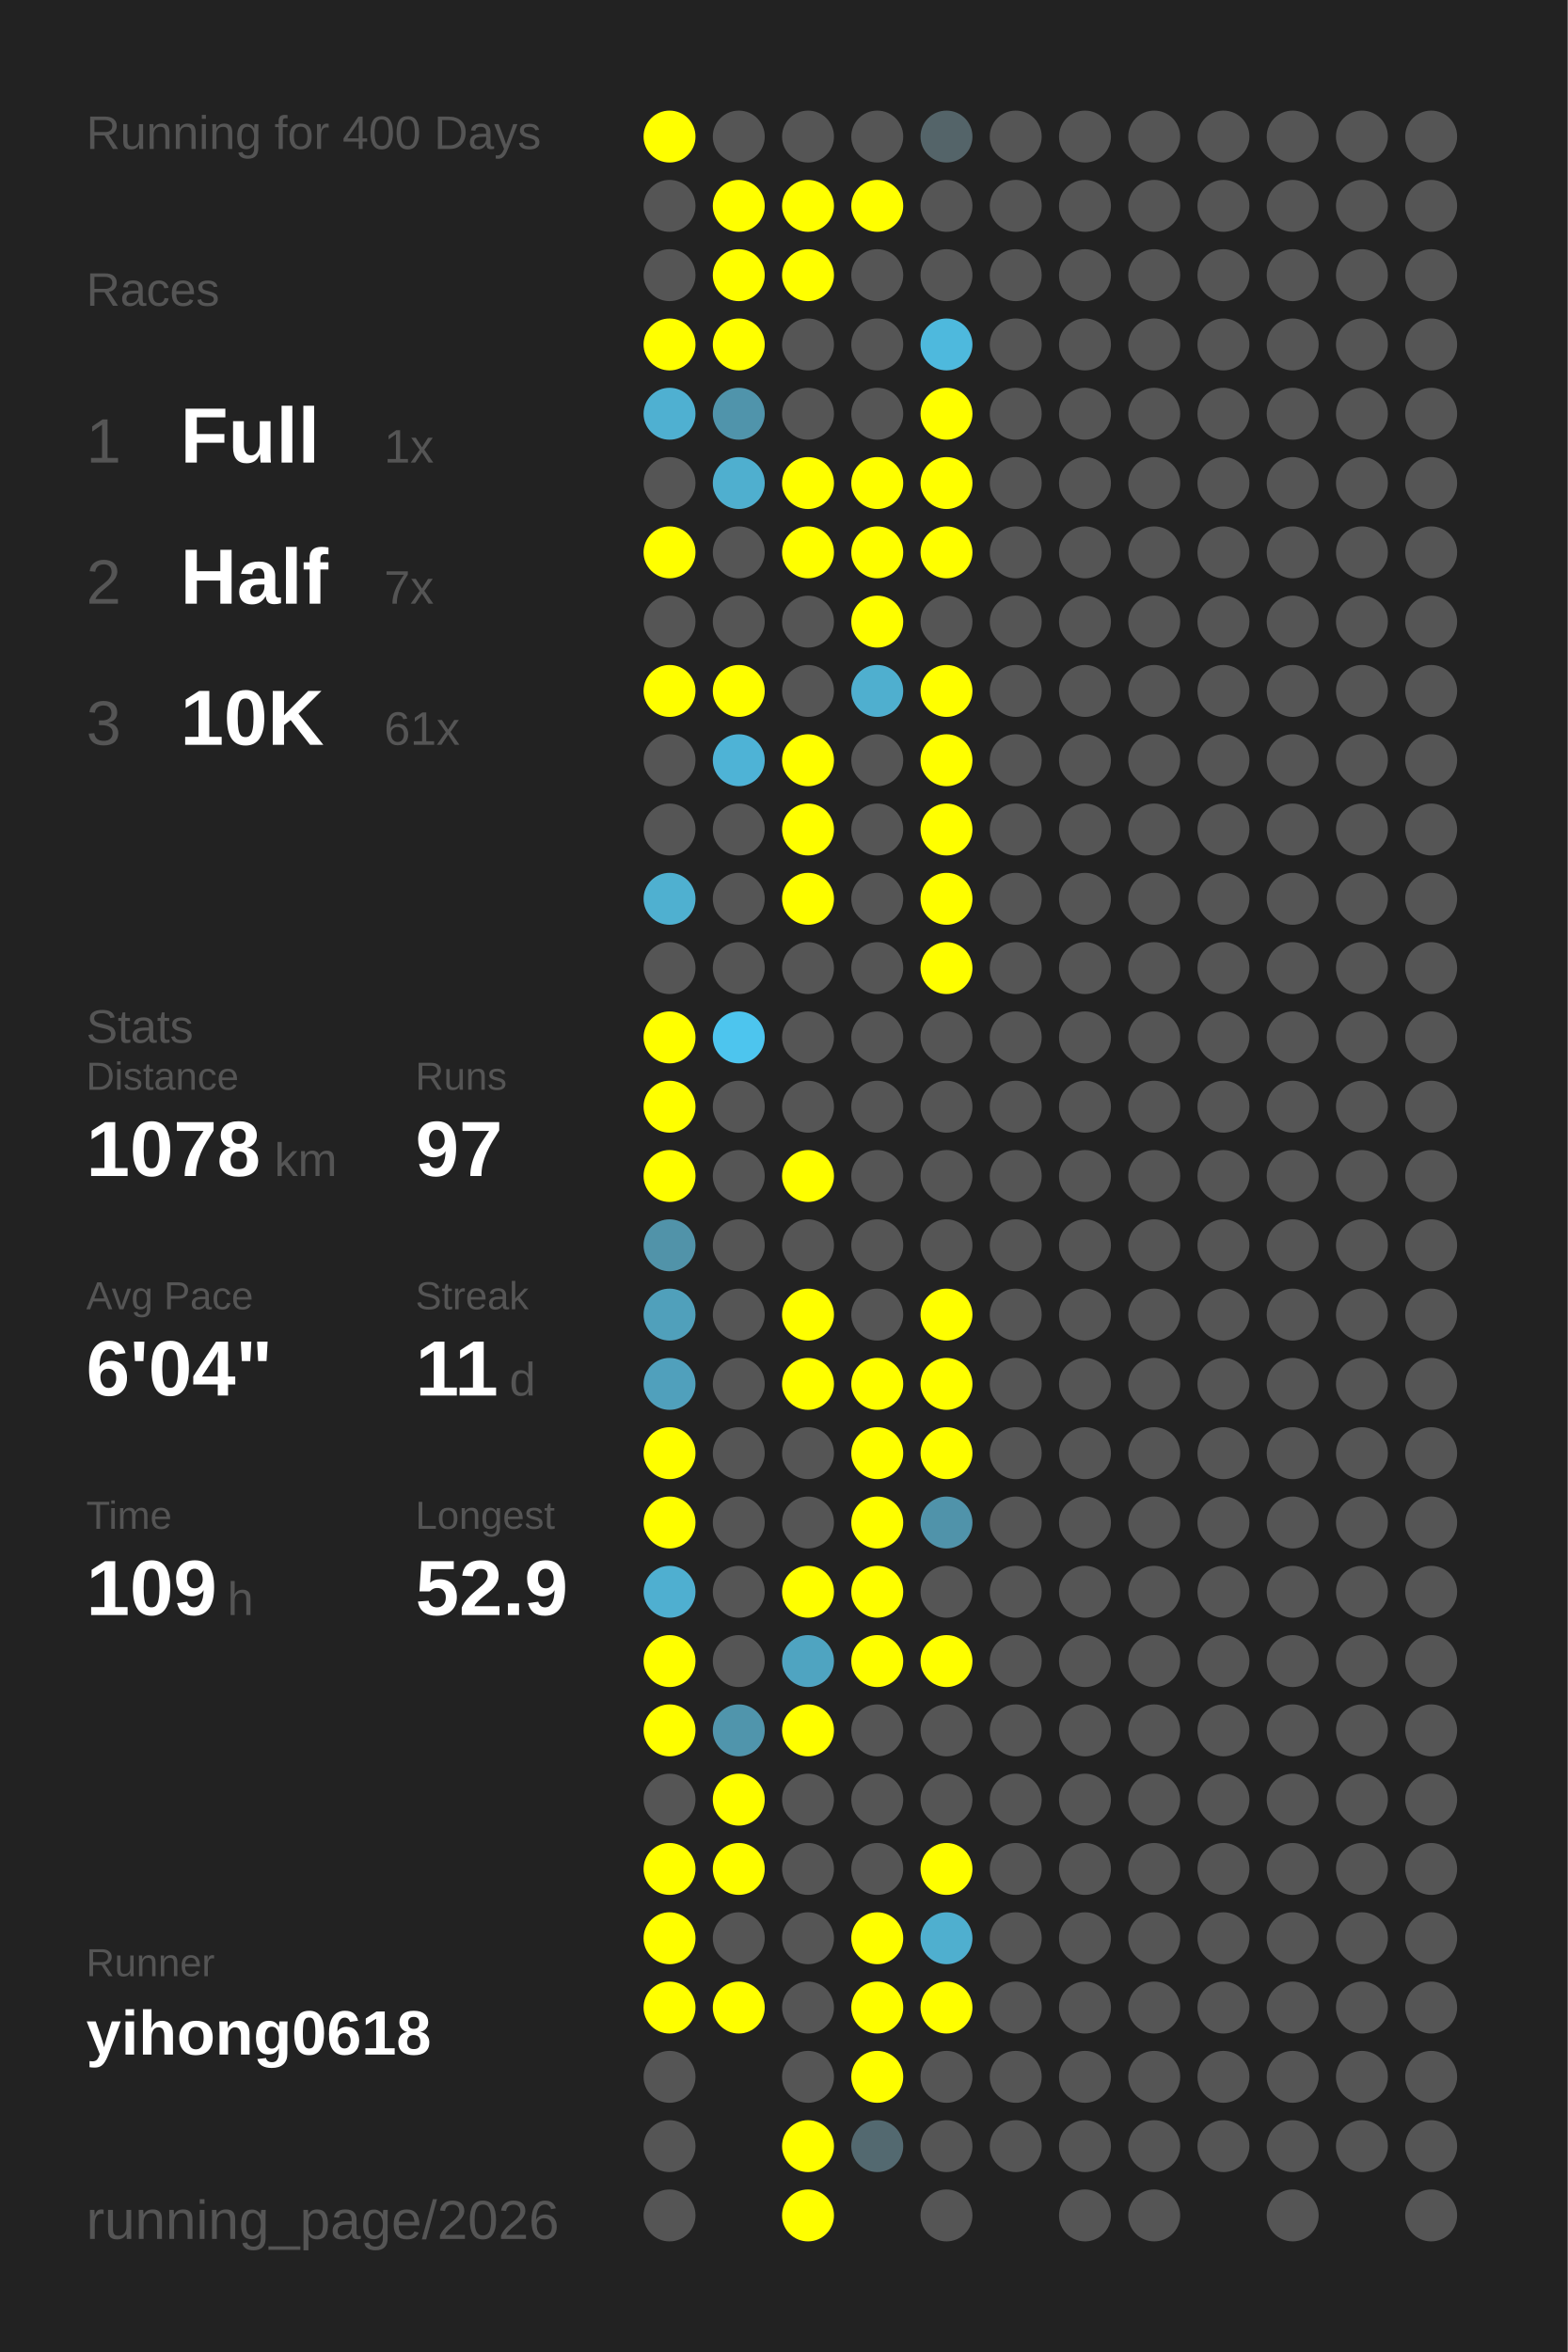
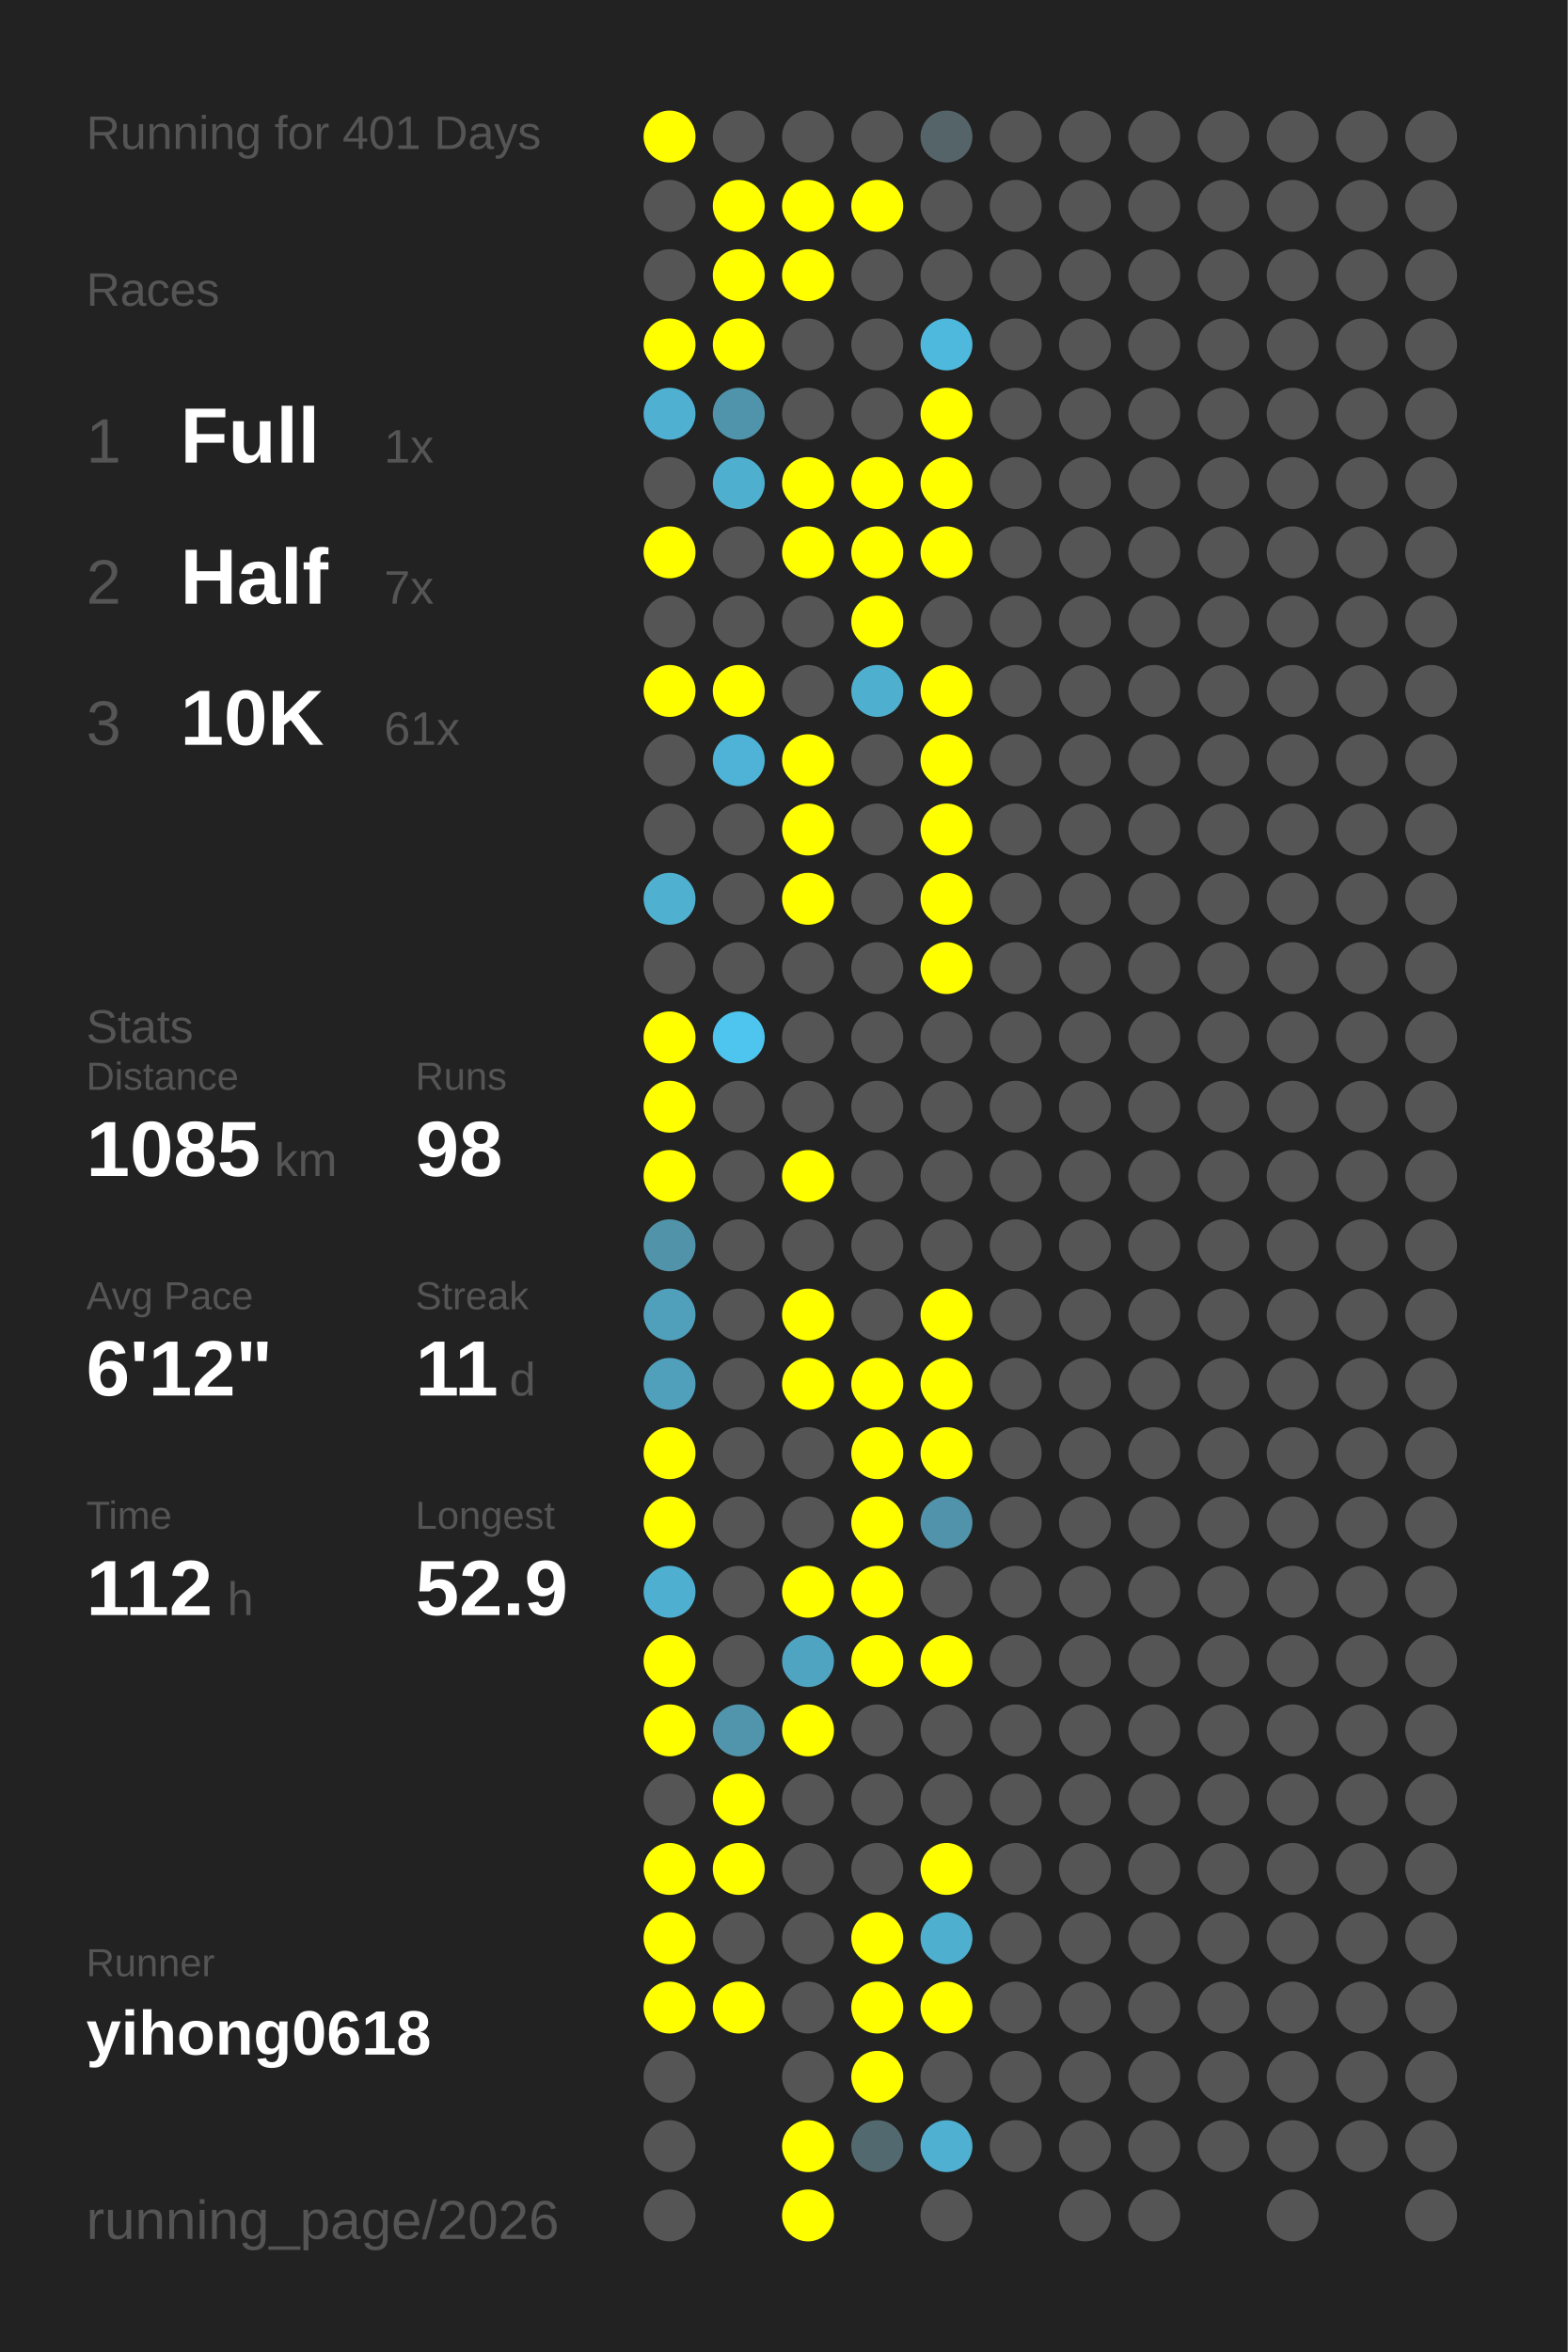
<svg xmlns="http://www.w3.org/2000/svg" baseProfile="full" height="300mm" version="1.1" viewBox="0,0,200,300" width="200mm">
  <defs />
  <rect fill="#222222" height="300" width="200" x="0" y="0" />
-   <text fill="#555555" style="font-size:6px; font-family:Arial;" x="11" y="19">Running for 400 Days</text>
+   <text fill="#555555" style="font-size:6px; font-family:Arial;" x="11" y="19">Running for 401 Days</text>
  <text fill="#555555" style="font-size:6px; font-family:Arial;" x="11" y="39">Races</text>
  <text fill="#555555" style="font-size:8px; font-family:Arial;" x="11" y="59">1</text>
  <text fill="#FFFFFF" style="font-size:10px; font-family:Arial; font-weight:bold;" x="23" y="59">Full</text>
  <text fill="#555555" style="font-size:6px; font-family:Arial;" x="49" y="59">1x</text>
  <text fill="#555555" style="font-size:8px; font-family:Arial;" x="11" y="77">2</text>
  <text fill="#FFFFFF" style="font-size:10px; font-family:Arial; font-weight:bold;" x="23" y="77">Half</text>
  <text fill="#555555" style="font-size:6px; font-family:Arial;" x="49" y="77">7x</text>
  <text fill="#555555" style="font-size:8px; font-family:Arial;" x="11" y="95">3</text>
  <text fill="#FFFFFF" style="font-size:10px; font-family:Arial; font-weight:bold;" x="23" y="95">10K</text>
  <text fill="#555555" style="font-size:6px; font-family:Arial;" x="49" y="95">61x</text>
  <text fill="#555555" style="font-size:6px; font-family:Arial;" x="11" y="133">Stats</text>
  <text fill="#555555" style="font-size:5px; font-family:Arial;" x="11" y="139">Distance</text>
-   <text fill="#FFFFFF" style="font-size:10px; font-family:Arial; font-weight:bold;" x="11" y="150">1078</text>
+   <text fill="#FFFFFF" style="font-size:10px; font-family:Arial; font-weight:bold;" x="11" y="150">1085</text>
  <text fill="#555555" style="font-size:6px; font-family:Arial;" x="35" y="150">km</text>
  <text fill="#555555" style="font-size:5px; font-family:Arial;" x="53" y="139">Runs</text>
-   <text fill="#FFFFFF" style="font-size:10px; font-family:Arial; font-weight:bold;" x="53" y="150">97</text>
+   <text fill="#FFFFFF" style="font-size:10px; font-family:Arial; font-weight:bold;" x="53" y="150">98</text>
  <text fill="#555555" style="font-size:5px; font-family:Arial;" x="11" y="167">Avg Pace</text>
-   <text fill="#FFFFFF" style="font-size:10px; font-family:Arial; font-weight:bold;" x="11" y="178">6'04"</text>
+   <text fill="#FFFFFF" style="font-size:10px; font-family:Arial; font-weight:bold;" x="11" y="178">6'12"</text>
  <text fill="#555555" style="font-size:5px; font-family:Arial;" x="53" y="167">Streak</text>
  <text fill="#FFFFFF" style="font-size:10px; font-family:Arial; font-weight:bold;" x="53" y="178">11</text>
  <text fill="#555555" style="font-size:6px; font-family:Arial;" x="65" y="178">d</text>
  <text fill="#555555" style="font-size:5px; font-family:Arial;" x="11" y="195">Time</text>
-   <text fill="#FFFFFF" style="font-size:10px; font-family:Arial; font-weight:bold;" x="11" y="206">109</text>
+   <text fill="#FFFFFF" style="font-size:10px; font-family:Arial; font-weight:bold;" x="11" y="206">112</text>
  <text fill="#555555" style="font-size:6px; font-family:Arial;" x="29" y="206">h</text>
  <text fill="#555555" style="font-size:5px; font-family:Arial;" x="53" y="195">Longest</text>
  <text fill="#FFFFFF" style="font-size:10px; font-family:Arial; font-weight:bold;" x="53" y="206">52.9</text>
  <text fill="#555555" style="font-size:5px; font-family:Arial;" x="11" y="252.065">Runner</text>
  <text fill="#FFFFFF" style="font-size:8px; font-family:Arial; font-weight:bold;" x="11" y="262.065">yihong0618</text>
  <text fill="#555555" style="font-size:7px; font-family:Arial;" x="11" y="285.581">running_page/2026</text>
  <circle cx="85.417" cy="17.419" fill="#FFFF00" r="3.312" />
  <circle cx="85.417" cy="26.258" fill="#555555" r="3.312" />
  <circle cx="85.417" cy="35.097" fill="#555555" r="3.312" />
  <circle cx="85.417" cy="43.935" fill="#FFFF00" r="3.312" />
  <circle cx="85.417" cy="52.774" fill="#4fb0d1" r="3.312" />
  <circle cx="85.417" cy="61.613" fill="#555555" r="3.312" />
  <circle cx="85.417" cy="70.452" fill="#FFFF00" r="3.312" />
  <circle cx="85.417" cy="79.29" fill="#555555" r="3.312" />
  <circle cx="85.417" cy="88.129" fill="#FFFF00" r="3.312" />
  <circle cx="85.417" cy="96.968" fill="#555555" r="3.312" />
  <circle cx="85.417" cy="105.806" fill="#555555" r="3.312" />
  <circle cx="85.417" cy="114.645" fill="#4fb0d0" r="3.312" />
  <circle cx="85.417" cy="123.484" fill="#555555" r="3.312" />
  <circle cx="85.417" cy="132.323" fill="#FFFF00" r="3.312" />
  <circle cx="85.417" cy="141.161" fill="#FFFF00" r="3.312" />
  <circle cx="85.417" cy="150" fill="#FFFF00" r="3.312" />
  <circle cx="85.417" cy="158.839" fill="#5193a9" r="3.312" />
  <circle cx="85.417" cy="167.677" fill="#50a0bb" r="3.312" />
  <circle cx="85.417" cy="176.516" fill="#50a0bc" r="3.312" />
  <circle cx="85.417" cy="185.355" fill="#FFFF00" r="3.312" />
  <circle cx="85.417" cy="194.194" fill="#FFFF00" r="3.312" />
  <circle cx="85.417" cy="203.032" fill="#4fafd0" r="3.312" />
  <circle cx="85.417" cy="211.871" fill="#FFFF00" r="3.312" />
  <circle cx="85.417" cy="220.71" fill="#FFFF00" r="3.312" />
  <circle cx="85.417" cy="229.548" fill="#555555" r="3.312" />
  <circle cx="85.417" cy="238.387" fill="#FFFF00" r="3.312" />
  <circle cx="85.417" cy="247.226" fill="#FFFF00" r="3.312" />
  <circle cx="85.417" cy="256.065" fill="#FFFF00" r="3.312" />
  <circle cx="85.417" cy="264.903" fill="#555555" r="3.312" />
  <circle cx="85.417" cy="273.742" fill="#555555" r="3.312" />
  <circle cx="85.417" cy="282.581" fill="#555555" r="3.312" />
  <circle cx="94.25" cy="17.419" fill="#555555" r="3.312" />
  <circle cx="94.25" cy="26.258" fill="#FFFF00" r="3.312" />
  <circle cx="94.25" cy="35.097" fill="#FFFF00" r="3.312" />
  <circle cx="94.25" cy="43.935" fill="#FFFF00" r="3.312" />
  <circle cx="94.25" cy="52.774" fill="#5094ab" r="3.312" />
  <circle cx="94.25" cy="61.613" fill="#4fafcf" r="3.312" />
  <circle cx="94.25" cy="70.452" fill="#555555" r="3.312" />
  <circle cx="94.25" cy="79.29" fill="#555555" r="3.312" />
  <circle cx="94.25" cy="88.129" fill="#FFFF00" r="3.312" />
  <circle cx="94.25" cy="96.968" fill="#4eb3d6" r="3.312" />
  <circle cx="94.25" cy="105.806" fill="#555555" r="3.312" />
  <circle cx="94.25" cy="114.645" fill="#555555" r="3.312" />
  <circle cx="94.25" cy="123.484" fill="#555555" r="3.312" />
  <circle cx="94.25" cy="132.323" fill="#4dc5ee" r="3.312" />
  <circle cx="94.25" cy="141.161" fill="#555555" r="3.312" />
  <circle cx="94.25" cy="150" fill="#555555" r="3.312" />
  <circle cx="94.25" cy="158.839" fill="#555555" r="3.312" />
  <circle cx="94.25" cy="167.677" fill="#555555" r="3.312" />
  <circle cx="94.25" cy="176.516" fill="#555555" r="3.312" />
  <circle cx="94.25" cy="185.355" fill="#555555" r="3.312" />
  <circle cx="94.25" cy="194.194" fill="#555555" r="3.312" />
  <circle cx="94.25" cy="203.032" fill="#555555" r="3.312" />
  <circle cx="94.25" cy="211.871" fill="#555555" r="3.312" />
  <circle cx="94.25" cy="220.71" fill="#5095ac" r="3.312" />
  <circle cx="94.25" cy="229.548" fill="#FFFF00" r="3.312" />
  <circle cx="94.25" cy="238.387" fill="#FFFF00" r="3.312" />
  <circle cx="94.25" cy="247.226" fill="#555555" r="3.312" />
  <circle cx="94.25" cy="256.065" fill="#FFFF00" r="3.312" />
  <circle cx="103.083" cy="17.419" fill="#555555" r="3.312" />
  <circle cx="103.083" cy="26.258" fill="#FFFF00" r="3.312" />
  <circle cx="103.083" cy="35.097" fill="#FFFF00" r="3.312" />
  <circle cx="103.083" cy="43.935" fill="#555555" r="3.312" />
  <circle cx="103.083" cy="52.774" fill="#555555" r="3.312" />
  <circle cx="103.083" cy="61.613" fill="#FFFF00" r="3.312" />
  <circle cx="103.083" cy="70.452" fill="#FFFF00" r="3.312" />
  <circle cx="103.083" cy="79.29" fill="#555555" r="3.312" />
  <circle cx="103.083" cy="88.129" fill="#555555" r="3.312" />
  <circle cx="103.083" cy="96.968" fill="#FFFF00" r="3.312" />
  <circle cx="103.083" cy="105.806" fill="#FFFF00" r="3.312" />
  <circle cx="103.083" cy="114.645" fill="#FFFF00" r="3.312" />
  <circle cx="103.083" cy="123.484" fill="#555555" r="3.312" />
  <circle cx="103.083" cy="132.323" fill="#555555" r="3.312" />
  <circle cx="103.083" cy="141.161" fill="#555555" r="3.312" />
  <circle cx="103.083" cy="150" fill="#FFFF00" r="3.312" />
  <circle cx="103.083" cy="158.839" fill="#555555" r="3.312" />
  <circle cx="103.083" cy="167.677" fill="#FFFF00" r="3.312" />
  <circle cx="103.083" cy="176.516" fill="#FFFF00" r="3.312" />
  <circle cx="103.083" cy="185.355" fill="#555555" r="3.312" />
  <circle cx="103.083" cy="194.194" fill="#555555" r="3.312" />
  <circle cx="103.083" cy="203.032" fill="#FFFF00" r="3.312" />
  <circle cx="103.083" cy="211.871" fill="#4fa4c1" r="3.312" />
  <circle cx="103.083" cy="220.71" fill="#FFFF00" r="3.312" />
  <circle cx="103.083" cy="229.548" fill="#555555" r="3.312" />
  <circle cx="103.083" cy="238.387" fill="#555555" r="3.312" />
  <circle cx="103.083" cy="247.226" fill="#555555" r="3.312" />
  <circle cx="103.083" cy="256.065" fill="#555555" r="3.312" />
  <circle cx="103.083" cy="264.903" fill="#555555" r="3.312" />
  <circle cx="103.083" cy="273.742" fill="#FFFF00" r="3.312" />
  <circle cx="103.083" cy="282.581" fill="#FFFF00" r="3.312" />
  <circle cx="111.917" cy="17.419" fill="#555555" r="3.312" />
  <circle cx="111.917" cy="26.258" fill="#FFFF00" r="3.312" />
  <circle cx="111.917" cy="35.097" fill="#555555" r="3.312" />
  <circle cx="111.917" cy="43.935" fill="#555555" r="3.312" />
  <circle cx="111.917" cy="52.774" fill="#555555" r="3.312" />
  <circle cx="111.917" cy="61.613" fill="#FFFF00" r="3.312" />
  <circle cx="111.917" cy="70.452" fill="#FFFF00" r="3.312" />
  <circle cx="111.917" cy="79.29" fill="#FFFF00" r="3.312" />
  <circle cx="111.917" cy="88.129" fill="#4fafcf" r="3.312" />
  <circle cx="111.917" cy="96.968" fill="#555555" r="3.312" />
  <circle cx="111.917" cy="105.806" fill="#555555" r="3.312" />
  <circle cx="111.917" cy="114.645" fill="#555555" r="3.312" />
  <circle cx="111.917" cy="123.484" fill="#555555" r="3.312" />
  <circle cx="111.917" cy="132.323" fill="#555555" r="3.312" />
  <circle cx="111.917" cy="141.161" fill="#555555" r="3.312" />
  <circle cx="111.917" cy="150" fill="#555555" r="3.312" />
  <circle cx="111.917" cy="158.839" fill="#555555" r="3.312" />
  <circle cx="111.917" cy="167.677" fill="#555555" r="3.312" />
  <circle cx="111.917" cy="176.516" fill="#FFFF00" r="3.312" />
  <circle cx="111.917" cy="185.355" fill="#FFFF00" r="3.312" />
  <circle cx="111.917" cy="194.194" fill="#FFFF00" r="3.312" />
  <circle cx="111.917" cy="203.032" fill="#FFFF00" r="3.312" />
  <circle cx="111.917" cy="211.871" fill="#FFFF00" r="3.312" />
  <circle cx="111.917" cy="220.71" fill="#555555" r="3.312" />
  <circle cx="111.917" cy="229.548" fill="#555555" r="3.312" />
  <circle cx="111.917" cy="238.387" fill="#555555" r="3.312" />
  <circle cx="111.917" cy="247.226" fill="#FFFF00" r="3.312" />
  <circle cx="111.917" cy="256.065" fill="#FFFF00" r="3.312" />
  <circle cx="111.917" cy="264.903" fill="#FFFF00" r="3.312" />
  <circle cx="111.917" cy="273.742" fill="#536970" r="3.312" />
  <circle cx="120.75" cy="17.419" fill="#546469" r="3.312" />
  <circle cx="120.75" cy="26.258" fill="#555555" r="3.312" />
  <circle cx="120.75" cy="35.097" fill="#555555" r="3.312" />
  <circle cx="120.75" cy="43.935" fill="#4eb9dd" r="3.312" />
  <circle cx="120.75" cy="52.774" fill="#FFFF00" r="3.312" />
  <circle cx="120.75" cy="61.613" fill="#FFFF00" r="3.312" />
  <circle cx="120.75" cy="70.452" fill="#FFFF00" r="3.312" />
  <circle cx="120.75" cy="79.29" fill="#555555" r="3.312" />
  <circle cx="120.75" cy="88.129" fill="#FFFF00" r="3.312" />
  <circle cx="120.75" cy="96.968" fill="#FFFF00" r="3.312" />
  <circle cx="120.75" cy="105.806" fill="#FFFF00" r="3.312" />
  <circle cx="120.75" cy="114.645" fill="#FFFF00" r="3.312" />
  <circle cx="120.75" cy="123.484" fill="#FFFF00" r="3.312" />
  <circle cx="120.75" cy="132.323" fill="#555555" r="3.312" />
  <circle cx="120.75" cy="141.161" fill="#555555" r="3.312" />
  <circle cx="120.75" cy="150" fill="#555555" r="3.312" />
  <circle cx="120.75" cy="158.839" fill="#555555" r="3.312" />
  <circle cx="120.75" cy="167.677" fill="#FFFF00" r="3.312" />
  <circle cx="120.75" cy="176.516" fill="#FFFF00" r="3.312" />
  <circle cx="120.75" cy="185.355" fill="#FFFF00" r="3.312" />
  <circle cx="120.75" cy="194.194" fill="#5093aa" r="3.312" />
  <circle cx="120.75" cy="203.032" fill="#555555" r="3.312" />
  <circle cx="120.75" cy="211.871" fill="#FFFF00" r="3.312" />
  <circle cx="120.75" cy="220.71" fill="#555555" r="3.312" />
  <circle cx="120.75" cy="229.548" fill="#555555" r="3.312" />
  <circle cx="120.75" cy="238.387" fill="#FFFF00" r="3.312" />
  <circle cx="120.75" cy="247.226" fill="#4fafcf" r="3.312" />
  <circle cx="120.75" cy="256.065" fill="#FFFF00" r="3.312" />
  <circle cx="120.75" cy="264.903" fill="#555555" r="3.312" />
-   <circle cx="120.75" cy="273.742" fill="#555555" r="3.312" />
+   <circle cx="120.75" cy="273.742" fill="#4fb0d1" r="3.312" />
  <circle cx="120.75" cy="282.581" fill="#555555" r="3.312" />
  <circle cx="129.583" cy="17.419" fill="#555555" r="3.312" />
  <circle cx="129.583" cy="26.258" fill="#555555" r="3.312" />
  <circle cx="129.583" cy="35.097" fill="#555555" r="3.312" />
  <circle cx="129.583" cy="43.935" fill="#555555" r="3.312" />
  <circle cx="129.583" cy="52.774" fill="#555555" r="3.312" />
  <circle cx="129.583" cy="61.613" fill="#555555" r="3.312" />
  <circle cx="129.583" cy="70.452" fill="#555555" r="3.312" />
  <circle cx="129.583" cy="79.29" fill="#555555" r="3.312" />
  <circle cx="129.583" cy="88.129" fill="#555555" r="3.312" />
  <circle cx="129.583" cy="96.968" fill="#555555" r="3.312" />
  <circle cx="129.583" cy="105.806" fill="#555555" r="3.312" />
  <circle cx="129.583" cy="114.645" fill="#555555" r="3.312" />
  <circle cx="129.583" cy="123.484" fill="#555555" r="3.312" />
  <circle cx="129.583" cy="132.323" fill="#555555" r="3.312" />
  <circle cx="129.583" cy="141.161" fill="#555555" r="3.312" />
  <circle cx="129.583" cy="150" fill="#555555" r="3.312" />
  <circle cx="129.583" cy="158.839" fill="#555555" r="3.312" />
  <circle cx="129.583" cy="167.677" fill="#555555" r="3.312" />
  <circle cx="129.583" cy="176.516" fill="#555555" r="3.312" />
  <circle cx="129.583" cy="185.355" fill="#555555" r="3.312" />
  <circle cx="129.583" cy="194.194" fill="#555555" r="3.312" />
  <circle cx="129.583" cy="203.032" fill="#555555" r="3.312" />
  <circle cx="129.583" cy="211.871" fill="#555555" r="3.312" />
  <circle cx="129.583" cy="220.71" fill="#555555" r="3.312" />
  <circle cx="129.583" cy="229.548" fill="#555555" r="3.312" />
  <circle cx="129.583" cy="238.387" fill="#555555" r="3.312" />
  <circle cx="129.583" cy="247.226" fill="#555555" r="3.312" />
  <circle cx="129.583" cy="256.065" fill="#555555" r="3.312" />
  <circle cx="129.583" cy="264.903" fill="#555555" r="3.312" />
  <circle cx="129.583" cy="273.742" fill="#555555" r="3.312" />
  <circle cx="138.417" cy="17.419" fill="#555555" r="3.312" />
  <circle cx="138.417" cy="26.258" fill="#555555" r="3.312" />
  <circle cx="138.417" cy="35.097" fill="#555555" r="3.312" />
  <circle cx="138.417" cy="43.935" fill="#555555" r="3.312" />
  <circle cx="138.417" cy="52.774" fill="#555555" r="3.312" />
  <circle cx="138.417" cy="61.613" fill="#555555" r="3.312" />
  <circle cx="138.417" cy="70.452" fill="#555555" r="3.312" />
  <circle cx="138.417" cy="79.29" fill="#555555" r="3.312" />
  <circle cx="138.417" cy="88.129" fill="#555555" r="3.312" />
  <circle cx="138.417" cy="96.968" fill="#555555" r="3.312" />
  <circle cx="138.417" cy="105.806" fill="#555555" r="3.312" />
  <circle cx="138.417" cy="114.645" fill="#555555" r="3.312" />
  <circle cx="138.417" cy="123.484" fill="#555555" r="3.312" />
  <circle cx="138.417" cy="132.323" fill="#555555" r="3.312" />
  <circle cx="138.417" cy="141.161" fill="#555555" r="3.312" />
  <circle cx="138.417" cy="150" fill="#555555" r="3.312" />
  <circle cx="138.417" cy="158.839" fill="#555555" r="3.312" />
  <circle cx="138.417" cy="167.677" fill="#555555" r="3.312" />
  <circle cx="138.417" cy="176.516" fill="#555555" r="3.312" />
  <circle cx="138.417" cy="185.355" fill="#555555" r="3.312" />
  <circle cx="138.417" cy="194.194" fill="#555555" r="3.312" />
  <circle cx="138.417" cy="203.032" fill="#555555" r="3.312" />
  <circle cx="138.417" cy="211.871" fill="#555555" r="3.312" />
  <circle cx="138.417" cy="220.71" fill="#555555" r="3.312" />
  <circle cx="138.417" cy="229.548" fill="#555555" r="3.312" />
  <circle cx="138.417" cy="238.387" fill="#555555" r="3.312" />
  <circle cx="138.417" cy="247.226" fill="#555555" r="3.312" />
  <circle cx="138.417" cy="256.065" fill="#555555" r="3.312" />
  <circle cx="138.417" cy="264.903" fill="#555555" r="3.312" />
  <circle cx="138.417" cy="273.742" fill="#555555" r="3.312" />
  <circle cx="138.417" cy="282.581" fill="#555555" r="3.312" />
  <circle cx="147.25" cy="17.419" fill="#555555" r="3.312" />
  <circle cx="147.25" cy="26.258" fill="#555555" r="3.312" />
  <circle cx="147.25" cy="35.097" fill="#555555" r="3.312" />
  <circle cx="147.25" cy="43.935" fill="#555555" r="3.312" />
  <circle cx="147.25" cy="52.774" fill="#555555" r="3.312" />
  <circle cx="147.25" cy="61.613" fill="#555555" r="3.312" />
  <circle cx="147.25" cy="70.452" fill="#555555" r="3.312" />
  <circle cx="147.25" cy="79.29" fill="#555555" r="3.312" />
  <circle cx="147.25" cy="88.129" fill="#555555" r="3.312" />
  <circle cx="147.25" cy="96.968" fill="#555555" r="3.312" />
  <circle cx="147.25" cy="105.806" fill="#555555" r="3.312" />
  <circle cx="147.25" cy="114.645" fill="#555555" r="3.312" />
  <circle cx="147.25" cy="123.484" fill="#555555" r="3.312" />
  <circle cx="147.25" cy="132.323" fill="#555555" r="3.312" />
  <circle cx="147.25" cy="141.161" fill="#555555" r="3.312" />
  <circle cx="147.25" cy="150" fill="#555555" r="3.312" />
  <circle cx="147.25" cy="158.839" fill="#555555" r="3.312" />
  <circle cx="147.25" cy="167.677" fill="#555555" r="3.312" />
  <circle cx="147.25" cy="176.516" fill="#555555" r="3.312" />
  <circle cx="147.25" cy="185.355" fill="#555555" r="3.312" />
  <circle cx="147.25" cy="194.194" fill="#555555" r="3.312" />
  <circle cx="147.25" cy="203.032" fill="#555555" r="3.312" />
  <circle cx="147.25" cy="211.871" fill="#555555" r="3.312" />
  <circle cx="147.25" cy="220.71" fill="#555555" r="3.312" />
  <circle cx="147.25" cy="229.548" fill="#555555" r="3.312" />
  <circle cx="147.25" cy="238.387" fill="#555555" r="3.312" />
  <circle cx="147.25" cy="247.226" fill="#555555" r="3.312" />
  <circle cx="147.25" cy="256.065" fill="#555555" r="3.312" />
  <circle cx="147.25" cy="264.903" fill="#555555" r="3.312" />
  <circle cx="147.25" cy="273.742" fill="#555555" r="3.312" />
  <circle cx="147.25" cy="282.581" fill="#555555" r="3.312" />
  <circle cx="156.083" cy="17.419" fill="#555555" r="3.312" />
  <circle cx="156.083" cy="26.258" fill="#555555" r="3.312" />
  <circle cx="156.083" cy="35.097" fill="#555555" r="3.312" />
  <circle cx="156.083" cy="43.935" fill="#555555" r="3.312" />
  <circle cx="156.083" cy="52.774" fill="#555555" r="3.312" />
  <circle cx="156.083" cy="61.613" fill="#555555" r="3.312" />
  <circle cx="156.083" cy="70.452" fill="#555555" r="3.312" />
  <circle cx="156.083" cy="79.29" fill="#555555" r="3.312" />
  <circle cx="156.083" cy="88.129" fill="#555555" r="3.312" />
  <circle cx="156.083" cy="96.968" fill="#555555" r="3.312" />
  <circle cx="156.083" cy="105.806" fill="#555555" r="3.312" />
  <circle cx="156.083" cy="114.645" fill="#555555" r="3.312" />
  <circle cx="156.083" cy="123.484" fill="#555555" r="3.312" />
  <circle cx="156.083" cy="132.323" fill="#555555" r="3.312" />
  <circle cx="156.083" cy="141.161" fill="#555555" r="3.312" />
  <circle cx="156.083" cy="150" fill="#555555" r="3.312" />
  <circle cx="156.083" cy="158.839" fill="#555555" r="3.312" />
  <circle cx="156.083" cy="167.677" fill="#555555" r="3.312" />
  <circle cx="156.083" cy="176.516" fill="#555555" r="3.312" />
  <circle cx="156.083" cy="185.355" fill="#555555" r="3.312" />
  <circle cx="156.083" cy="194.194" fill="#555555" r="3.312" />
  <circle cx="156.083" cy="203.032" fill="#555555" r="3.312" />
  <circle cx="156.083" cy="211.871" fill="#555555" r="3.312" />
  <circle cx="156.083" cy="220.71" fill="#555555" r="3.312" />
  <circle cx="156.083" cy="229.548" fill="#555555" r="3.312" />
  <circle cx="156.083" cy="238.387" fill="#555555" r="3.312" />
  <circle cx="156.083" cy="247.226" fill="#555555" r="3.312" />
  <circle cx="156.083" cy="256.065" fill="#555555" r="3.312" />
  <circle cx="156.083" cy="264.903" fill="#555555" r="3.312" />
  <circle cx="156.083" cy="273.742" fill="#555555" r="3.312" />
  <circle cx="164.917" cy="17.419" fill="#555555" r="3.312" />
  <circle cx="164.917" cy="26.258" fill="#555555" r="3.312" />
  <circle cx="164.917" cy="35.097" fill="#555555" r="3.312" />
  <circle cx="164.917" cy="43.935" fill="#555555" r="3.312" />
  <circle cx="164.917" cy="52.774" fill="#555555" r="3.312" />
  <circle cx="164.917" cy="61.613" fill="#555555" r="3.312" />
  <circle cx="164.917" cy="70.452" fill="#555555" r="3.312" />
  <circle cx="164.917" cy="79.29" fill="#555555" r="3.312" />
  <circle cx="164.917" cy="88.129" fill="#555555" r="3.312" />
  <circle cx="164.917" cy="96.968" fill="#555555" r="3.312" />
  <circle cx="164.917" cy="105.806" fill="#555555" r="3.312" />
  <circle cx="164.917" cy="114.645" fill="#555555" r="3.312" />
  <circle cx="164.917" cy="123.484" fill="#555555" r="3.312" />
  <circle cx="164.917" cy="132.323" fill="#555555" r="3.312" />
  <circle cx="164.917" cy="141.161" fill="#555555" r="3.312" />
  <circle cx="164.917" cy="150" fill="#555555" r="3.312" />
  <circle cx="164.917" cy="158.839" fill="#555555" r="3.312" />
  <circle cx="164.917" cy="167.677" fill="#555555" r="3.312" />
  <circle cx="164.917" cy="176.516" fill="#555555" r="3.312" />
  <circle cx="164.917" cy="185.355" fill="#555555" r="3.312" />
  <circle cx="164.917" cy="194.194" fill="#555555" r="3.312" />
  <circle cx="164.917" cy="203.032" fill="#555555" r="3.312" />
  <circle cx="164.917" cy="211.871" fill="#555555" r="3.312" />
  <circle cx="164.917" cy="220.71" fill="#555555" r="3.312" />
  <circle cx="164.917" cy="229.548" fill="#555555" r="3.312" />
  <circle cx="164.917" cy="238.387" fill="#555555" r="3.312" />
  <circle cx="164.917" cy="247.226" fill="#555555" r="3.312" />
  <circle cx="164.917" cy="256.065" fill="#555555" r="3.312" />
  <circle cx="164.917" cy="264.903" fill="#555555" r="3.312" />
  <circle cx="164.917" cy="273.742" fill="#555555" r="3.312" />
  <circle cx="164.917" cy="282.581" fill="#555555" r="3.312" />
  <circle cx="173.75" cy="17.419" fill="#555555" r="3.312" />
  <circle cx="173.75" cy="26.258" fill="#555555" r="3.312" />
  <circle cx="173.75" cy="35.097" fill="#555555" r="3.312" />
  <circle cx="173.75" cy="43.935" fill="#555555" r="3.312" />
  <circle cx="173.75" cy="52.774" fill="#555555" r="3.312" />
  <circle cx="173.75" cy="61.613" fill="#555555" r="3.312" />
  <circle cx="173.75" cy="70.452" fill="#555555" r="3.312" />
  <circle cx="173.75" cy="79.29" fill="#555555" r="3.312" />
  <circle cx="173.75" cy="88.129" fill="#555555" r="3.312" />
  <circle cx="173.75" cy="96.968" fill="#555555" r="3.312" />
  <circle cx="173.75" cy="105.806" fill="#555555" r="3.312" />
  <circle cx="173.75" cy="114.645" fill="#555555" r="3.312" />
  <circle cx="173.75" cy="123.484" fill="#555555" r="3.312" />
  <circle cx="173.75" cy="132.323" fill="#555555" r="3.312" />
  <circle cx="173.75" cy="141.161" fill="#555555" r="3.312" />
  <circle cx="173.75" cy="150" fill="#555555" r="3.312" />
  <circle cx="173.75" cy="158.839" fill="#555555" r="3.312" />
  <circle cx="173.75" cy="167.677" fill="#555555" r="3.312" />
  <circle cx="173.75" cy="176.516" fill="#555555" r="3.312" />
  <circle cx="173.75" cy="185.355" fill="#555555" r="3.312" />
  <circle cx="173.75" cy="194.194" fill="#555555" r="3.312" />
  <circle cx="173.75" cy="203.032" fill="#555555" r="3.312" />
  <circle cx="173.75" cy="211.871" fill="#555555" r="3.312" />
  <circle cx="173.75" cy="220.71" fill="#555555" r="3.312" />
  <circle cx="173.75" cy="229.548" fill="#555555" r="3.312" />
  <circle cx="173.75" cy="238.387" fill="#555555" r="3.312" />
  <circle cx="173.75" cy="247.226" fill="#555555" r="3.312" />
  <circle cx="173.75" cy="256.065" fill="#555555" r="3.312" />
  <circle cx="173.75" cy="264.903" fill="#555555" r="3.312" />
  <circle cx="173.75" cy="273.742" fill="#555555" r="3.312" />
  <circle cx="182.583" cy="17.419" fill="#555555" r="3.312" />
  <circle cx="182.583" cy="26.258" fill="#555555" r="3.312" />
  <circle cx="182.583" cy="35.097" fill="#555555" r="3.312" />
  <circle cx="182.583" cy="43.935" fill="#555555" r="3.312" />
  <circle cx="182.583" cy="52.774" fill="#555555" r="3.312" />
  <circle cx="182.583" cy="61.613" fill="#555555" r="3.312" />
  <circle cx="182.583" cy="70.452" fill="#555555" r="3.312" />
  <circle cx="182.583" cy="79.29" fill="#555555" r="3.312" />
  <circle cx="182.583" cy="88.129" fill="#555555" r="3.312" />
  <circle cx="182.583" cy="96.968" fill="#555555" r="3.312" />
  <circle cx="182.583" cy="105.806" fill="#555555" r="3.312" />
  <circle cx="182.583" cy="114.645" fill="#555555" r="3.312" />
  <circle cx="182.583" cy="123.484" fill="#555555" r="3.312" />
  <circle cx="182.583" cy="132.323" fill="#555555" r="3.312" />
  <circle cx="182.583" cy="141.161" fill="#555555" r="3.312" />
  <circle cx="182.583" cy="150" fill="#555555" r="3.312" />
  <circle cx="182.583" cy="158.839" fill="#555555" r="3.312" />
  <circle cx="182.583" cy="167.677" fill="#555555" r="3.312" />
  <circle cx="182.583" cy="176.516" fill="#555555" r="3.312" />
  <circle cx="182.583" cy="185.355" fill="#555555" r="3.312" />
  <circle cx="182.583" cy="194.194" fill="#555555" r="3.312" />
  <circle cx="182.583" cy="203.032" fill="#555555" r="3.312" />
  <circle cx="182.583" cy="211.871" fill="#555555" r="3.312" />
  <circle cx="182.583" cy="220.71" fill="#555555" r="3.312" />
  <circle cx="182.583" cy="229.548" fill="#555555" r="3.312" />
  <circle cx="182.583" cy="238.387" fill="#555555" r="3.312" />
  <circle cx="182.583" cy="247.226" fill="#555555" r="3.312" />
  <circle cx="182.583" cy="256.065" fill="#555555" r="3.312" />
  <circle cx="182.583" cy="264.903" fill="#555555" r="3.312" />
  <circle cx="182.583" cy="273.742" fill="#555555" r="3.312" />
  <circle cx="182.583" cy="282.581" fill="#555555" r="3.312" />
</svg>
